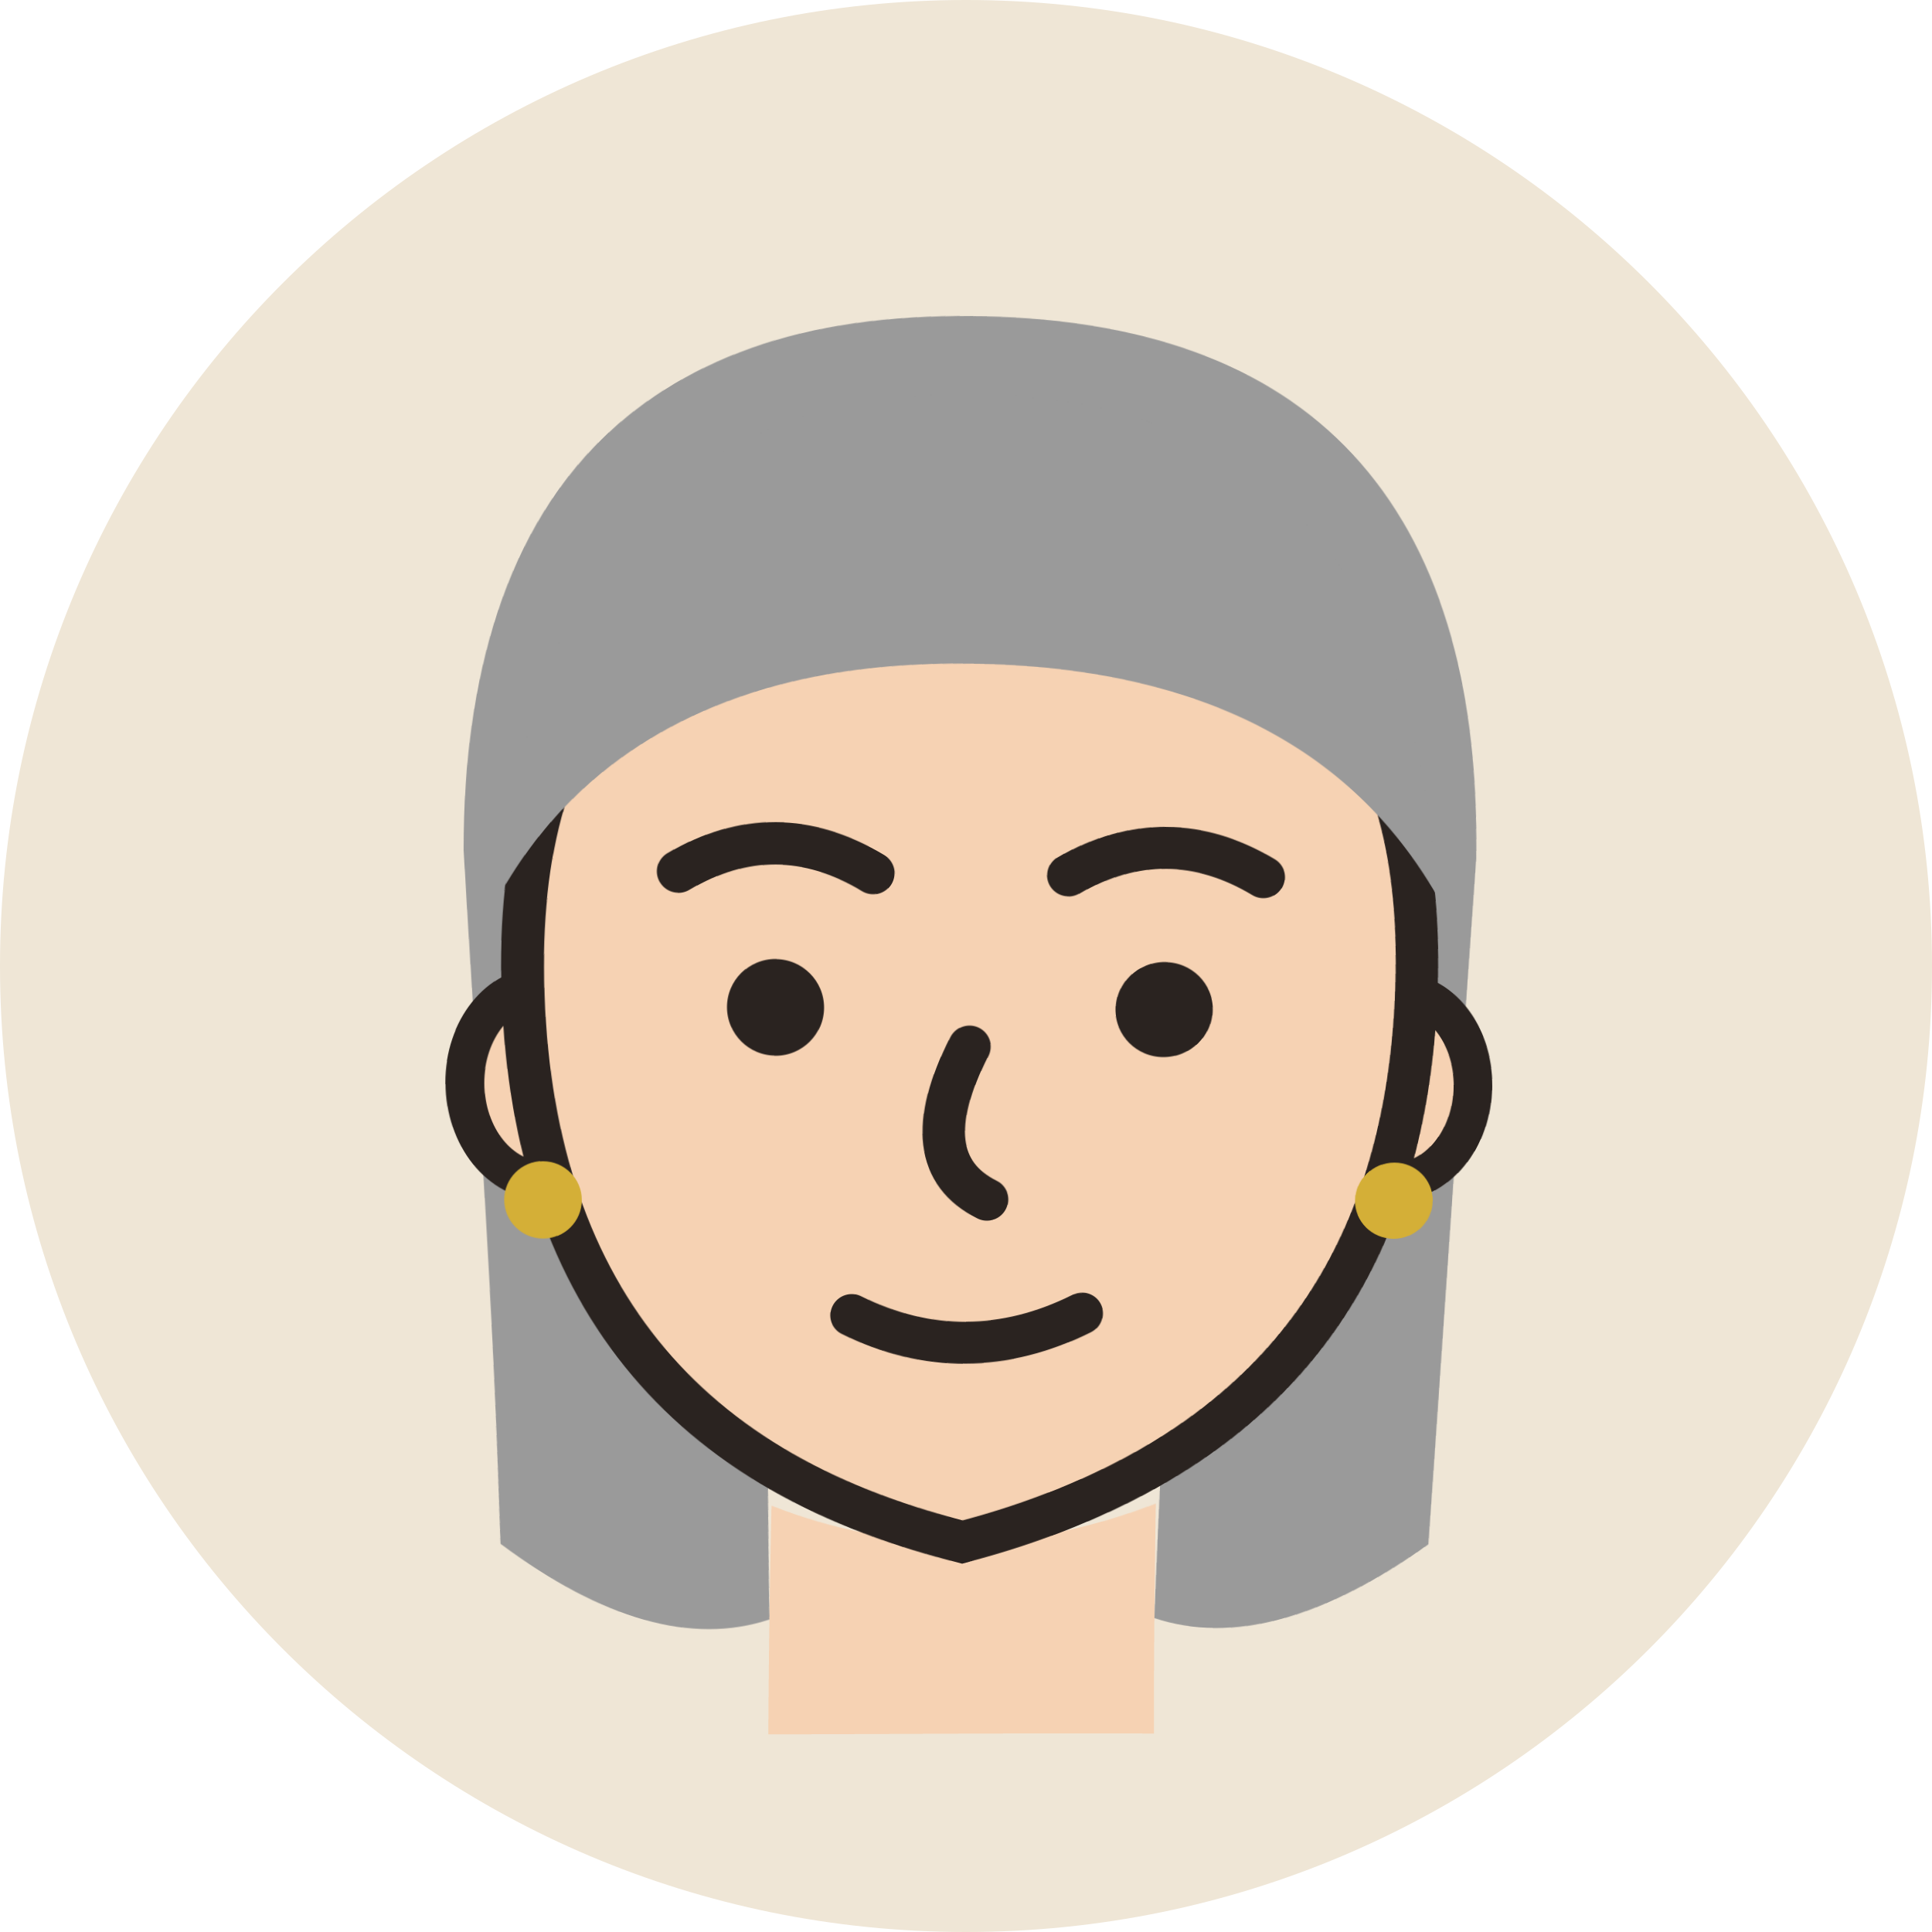
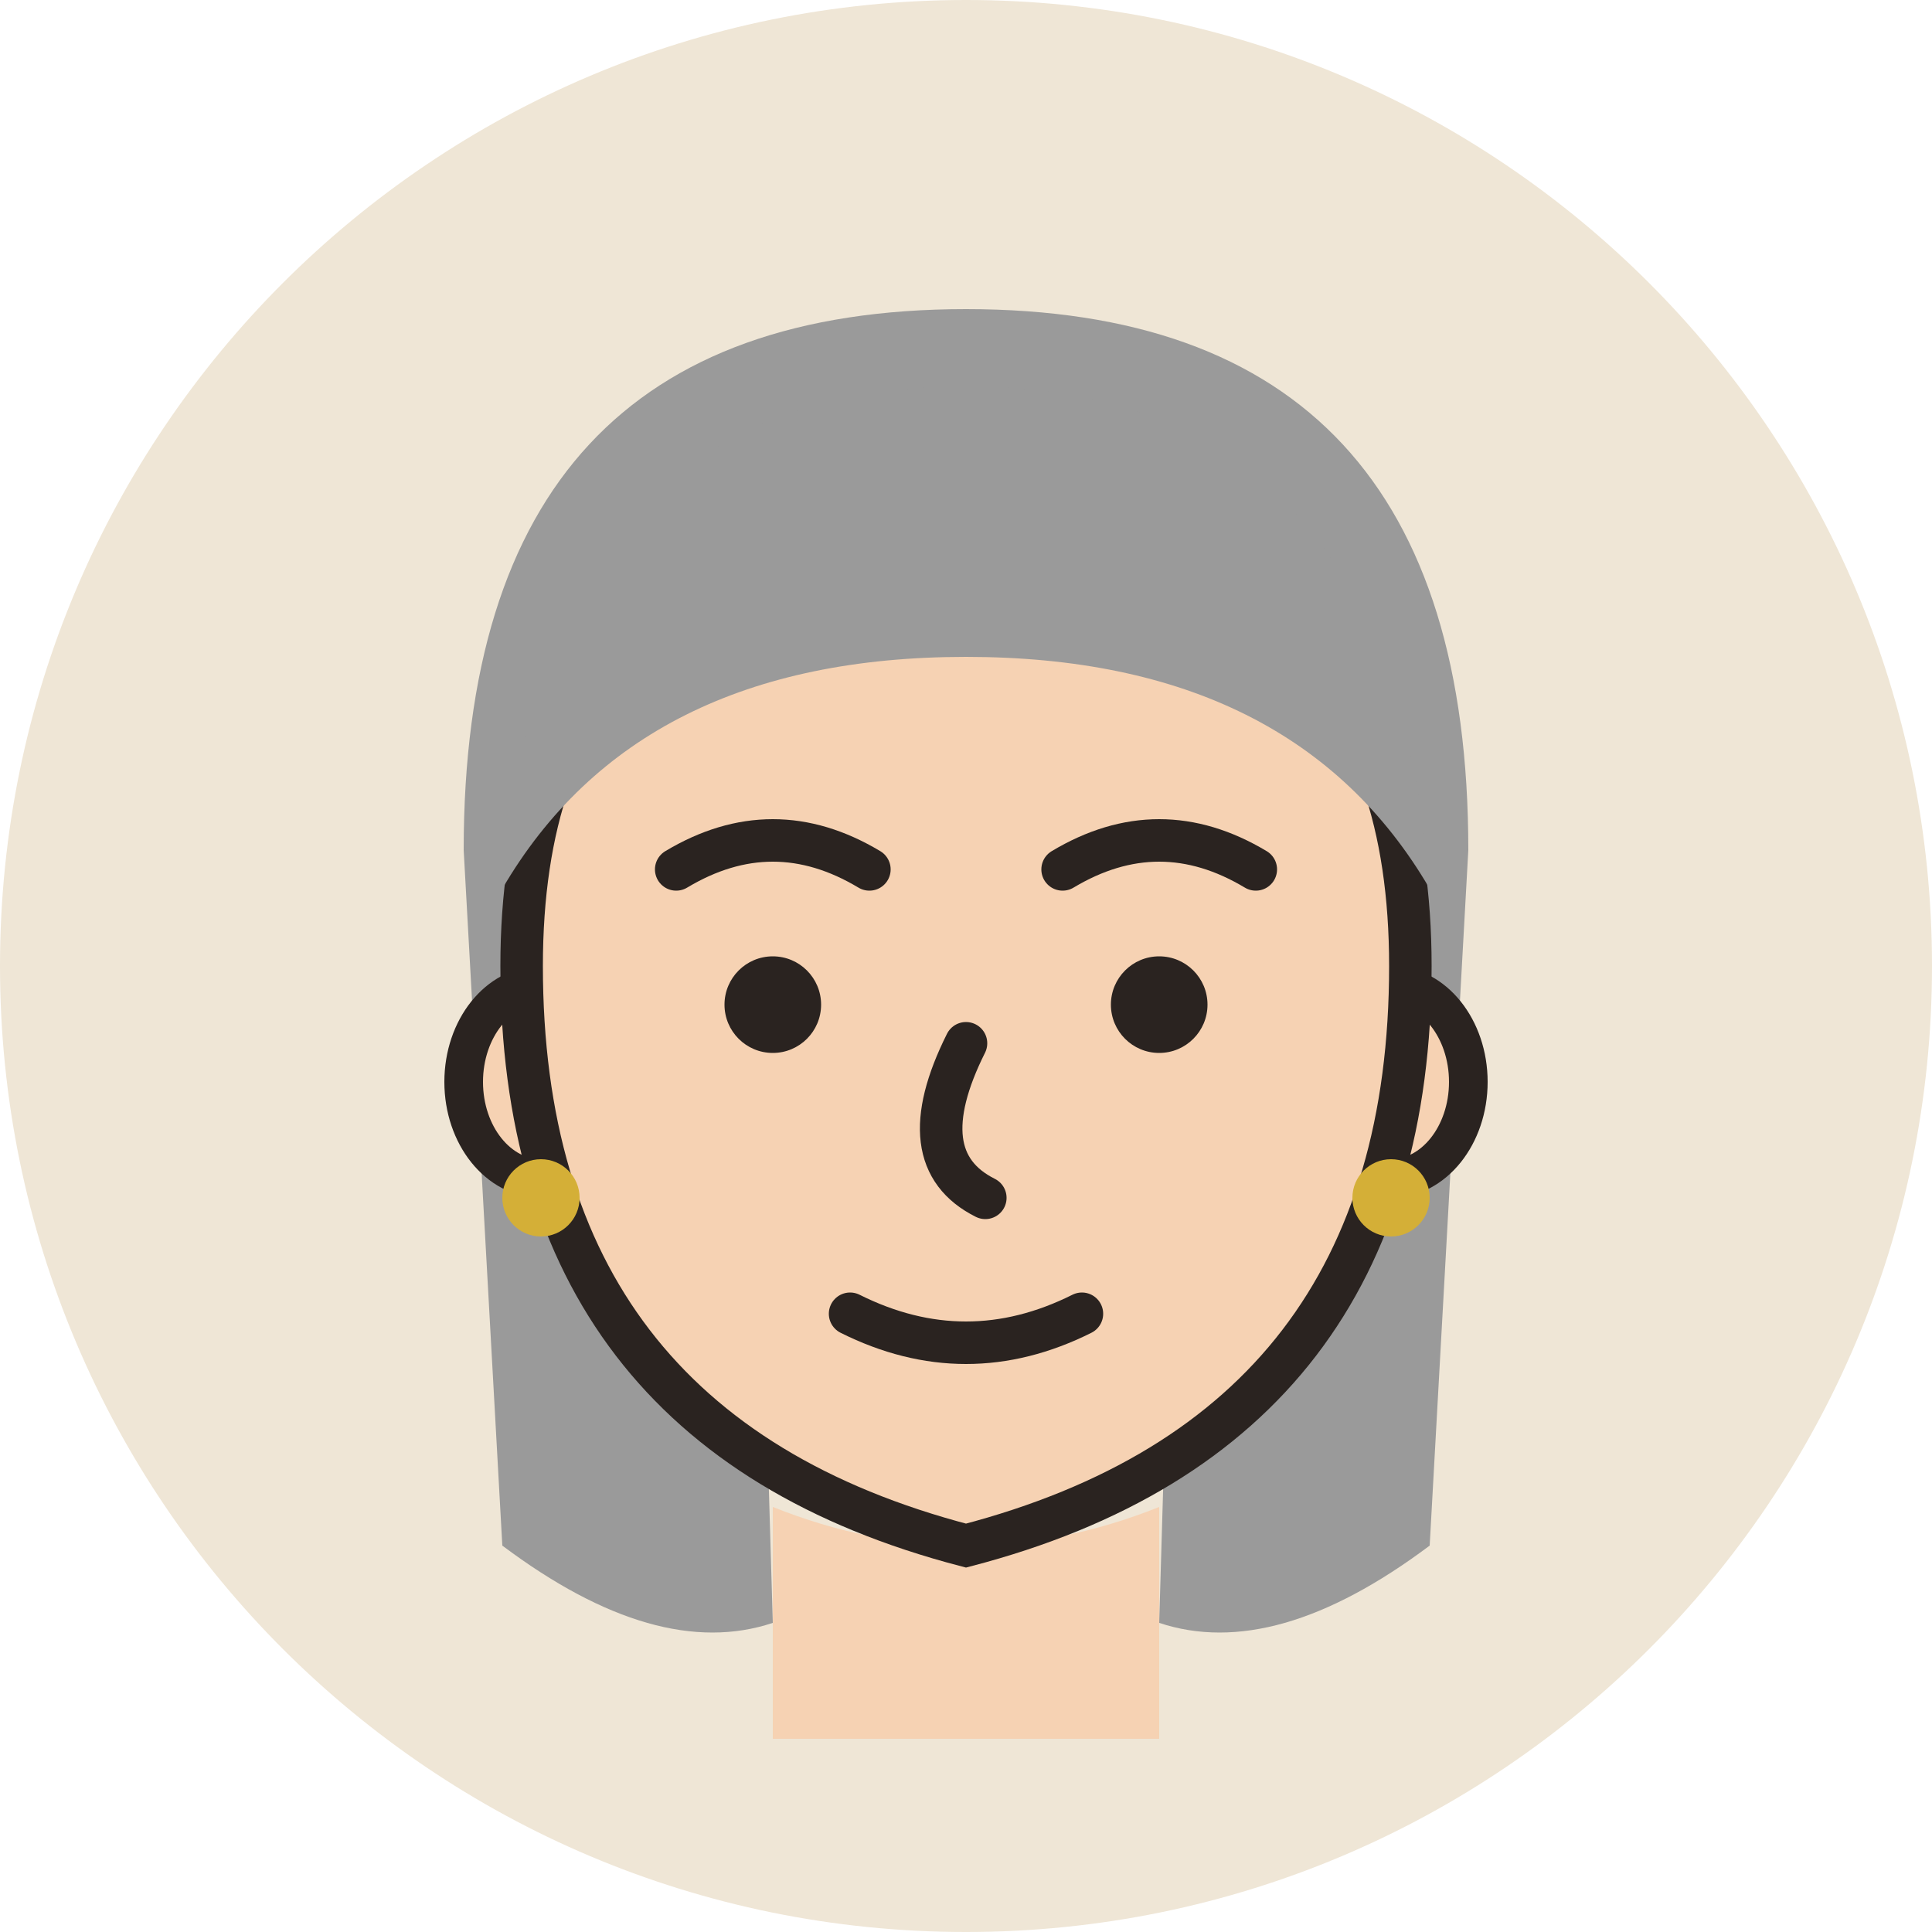
<svg xmlns="http://www.w3.org/2000/svg" viewBox="0 0 100 100">
-   <defs>
-     <filter id="r">
-       <feTurbulence type="fractalNoise" baseFrequency="0.013" numOctaves="2" seed="85" result="n" />
-       <feDisplacementMap in="SourceGraphic" in2="n" scale="2" />
-     </filter>
-   </defs>
  <rect width="100" height="100" rx="50" fill="#EFE6D6" />
-   <g filter="url(#r)">
+   <g>
    <path d="M24 44 q0 -28 26 -28 q26 0 26 28 l-2 36 q-8 6 -14 4 l1 -34 q-11 4 -22 0 l1 34 q-6 2 -14 -4 z" fill="#9a9a9a" />
    <path d="M40 78 q10 4 20 0 l0 12 -20 0 z" fill="#F6D2B3" />
    <ellipse cx="28" cy="56" rx="4" ry="5" fill="#F6D2B3" stroke="#2a2320" stroke-width="2" />
    <ellipse cx="72" cy="56" rx="4" ry="5" fill="#F6D2B3" stroke="#2a2320" stroke-width="2" />
    <path d="M27 50 q0 -22 23 -22 q23 0 23 22 q0 24 -23 30 q-23 -6 -23 -30 z" fill="#F6D2B3" stroke="#2a2320" stroke-width="2.2" />
    <path d="M26 46 q2 -26 24 -26 q22 0 24 26 q-7 -12 -24 -12 q-17 0 -24 12 z" fill="#9a9a9a" />
    <circle cx="40" cy="52" r="2.5" fill="#2a2320" />
    <circle cx="60" cy="52" r="2.5" fill="#2a2320" />
    <path d="M35 45 q5 -3 10 0" fill="none" stroke="#2a2320" stroke-width="2.2" stroke-linecap="round" stroke-linejoin="round" />
    <path d="M55 45 q5 -3 10 0" fill="none" stroke="#2a2320" stroke-width="2.2" stroke-linecap="round" stroke-linejoin="round" />
    <path d="M50 54 q -3 6 1 8" fill="none" stroke="#2a2320" stroke-width="2.2" stroke-linecap="round" stroke-linejoin="round" />
    <path d="M44 68 q6 3 12 0" fill="none" stroke="#2a2320" stroke-width="2.2" stroke-linecap="round" stroke-linejoin="round" />
    <circle cx="28" cy="62" r="2" fill="#d4af37" />
    <circle cx="72" cy="62" r="2" fill="#d4af37" />
  </g>
</svg>
